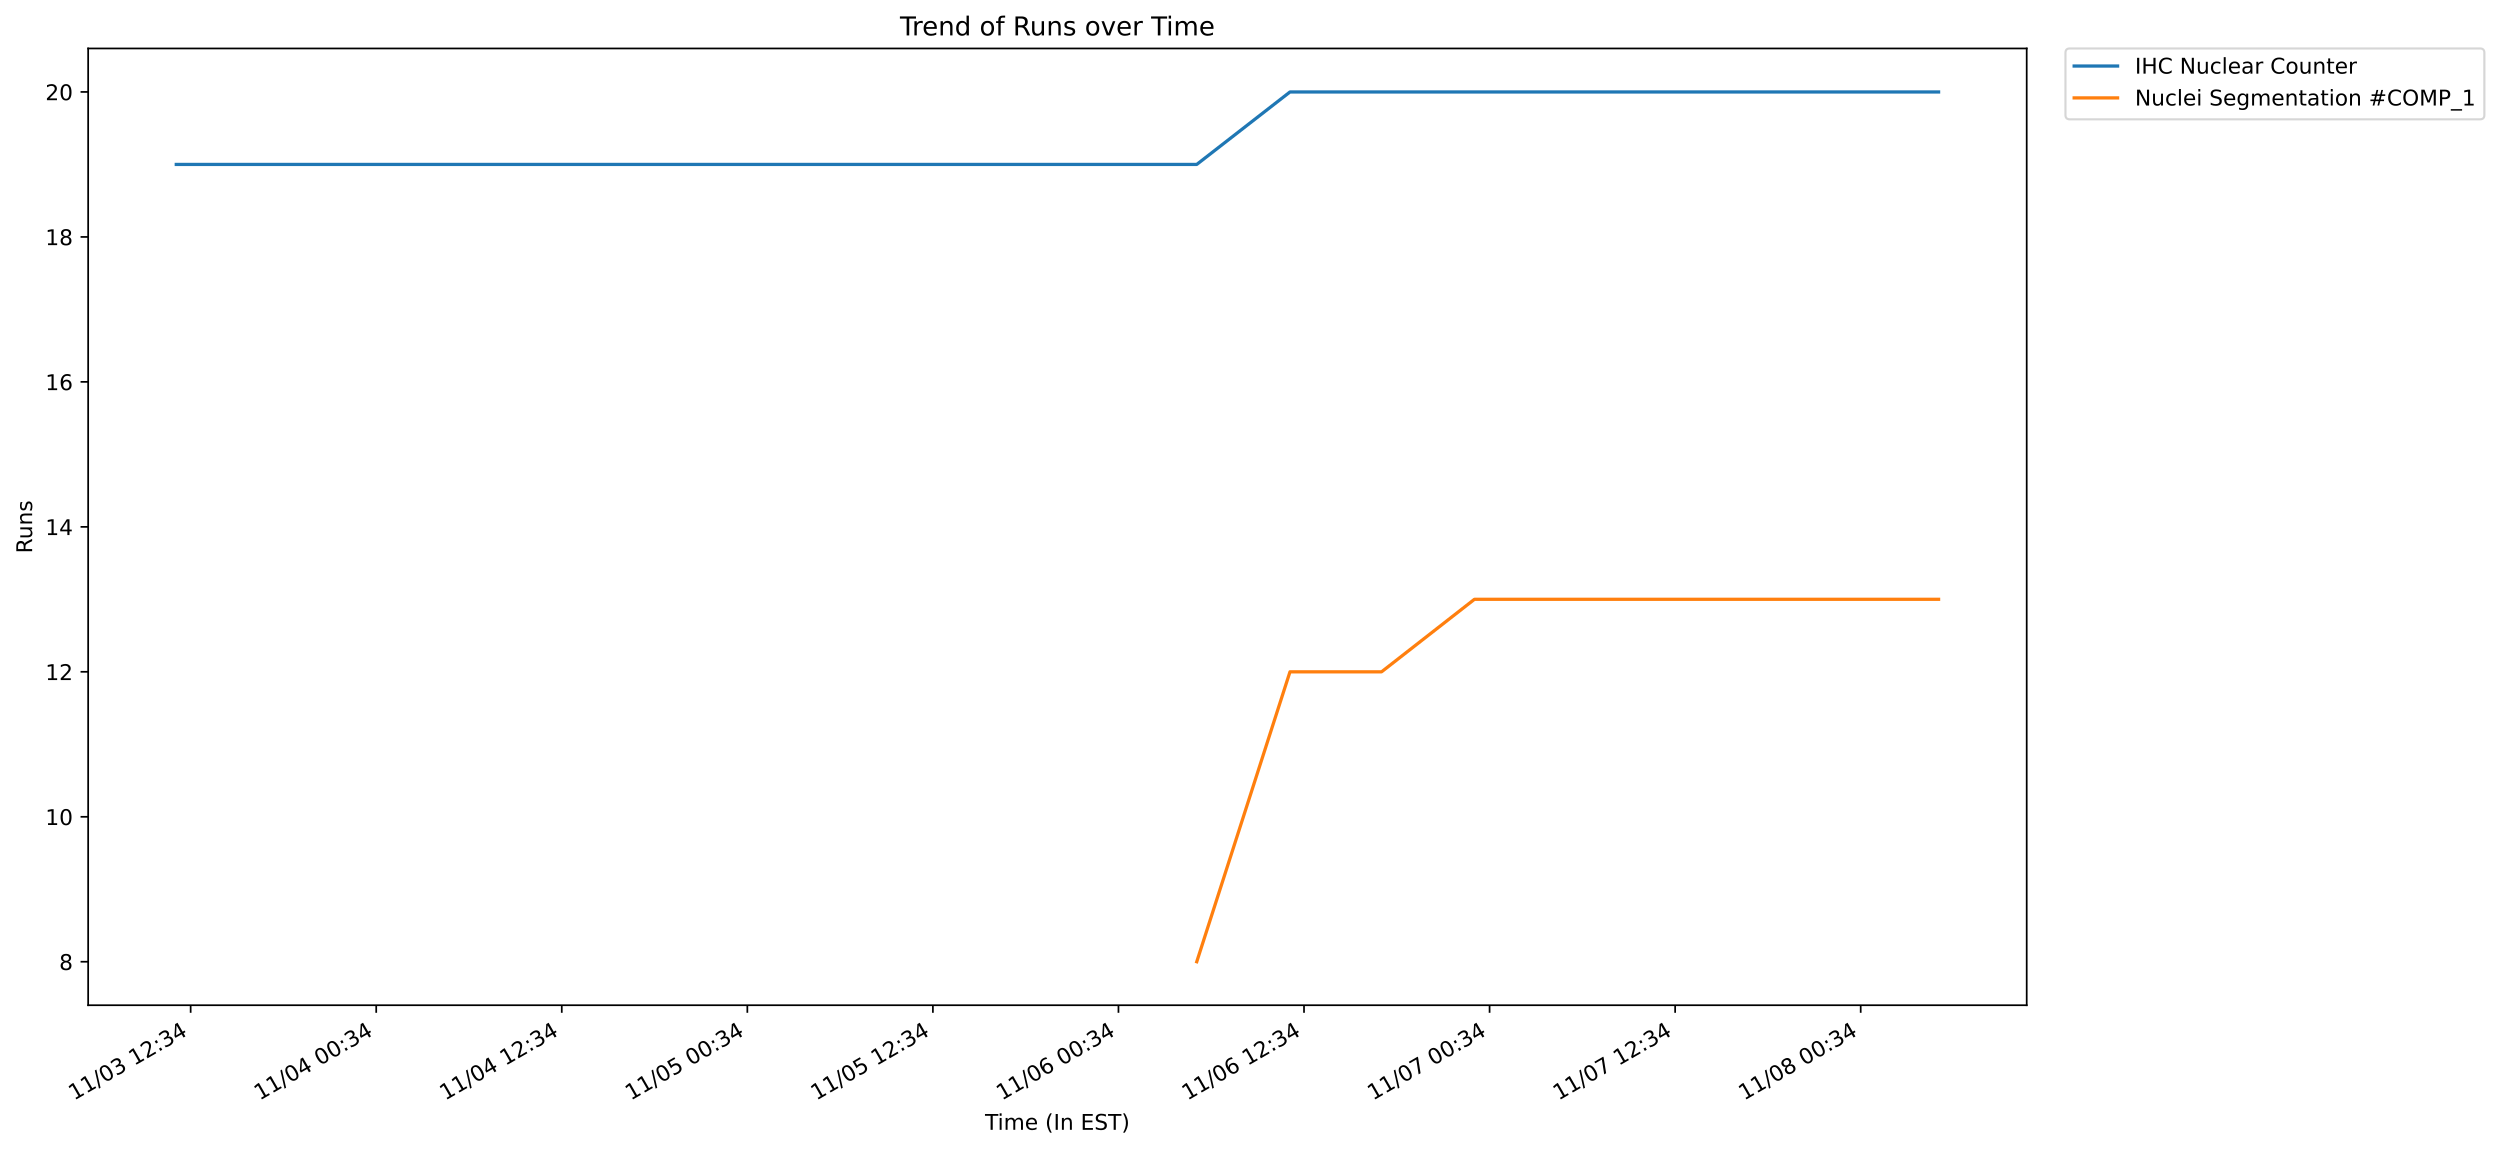
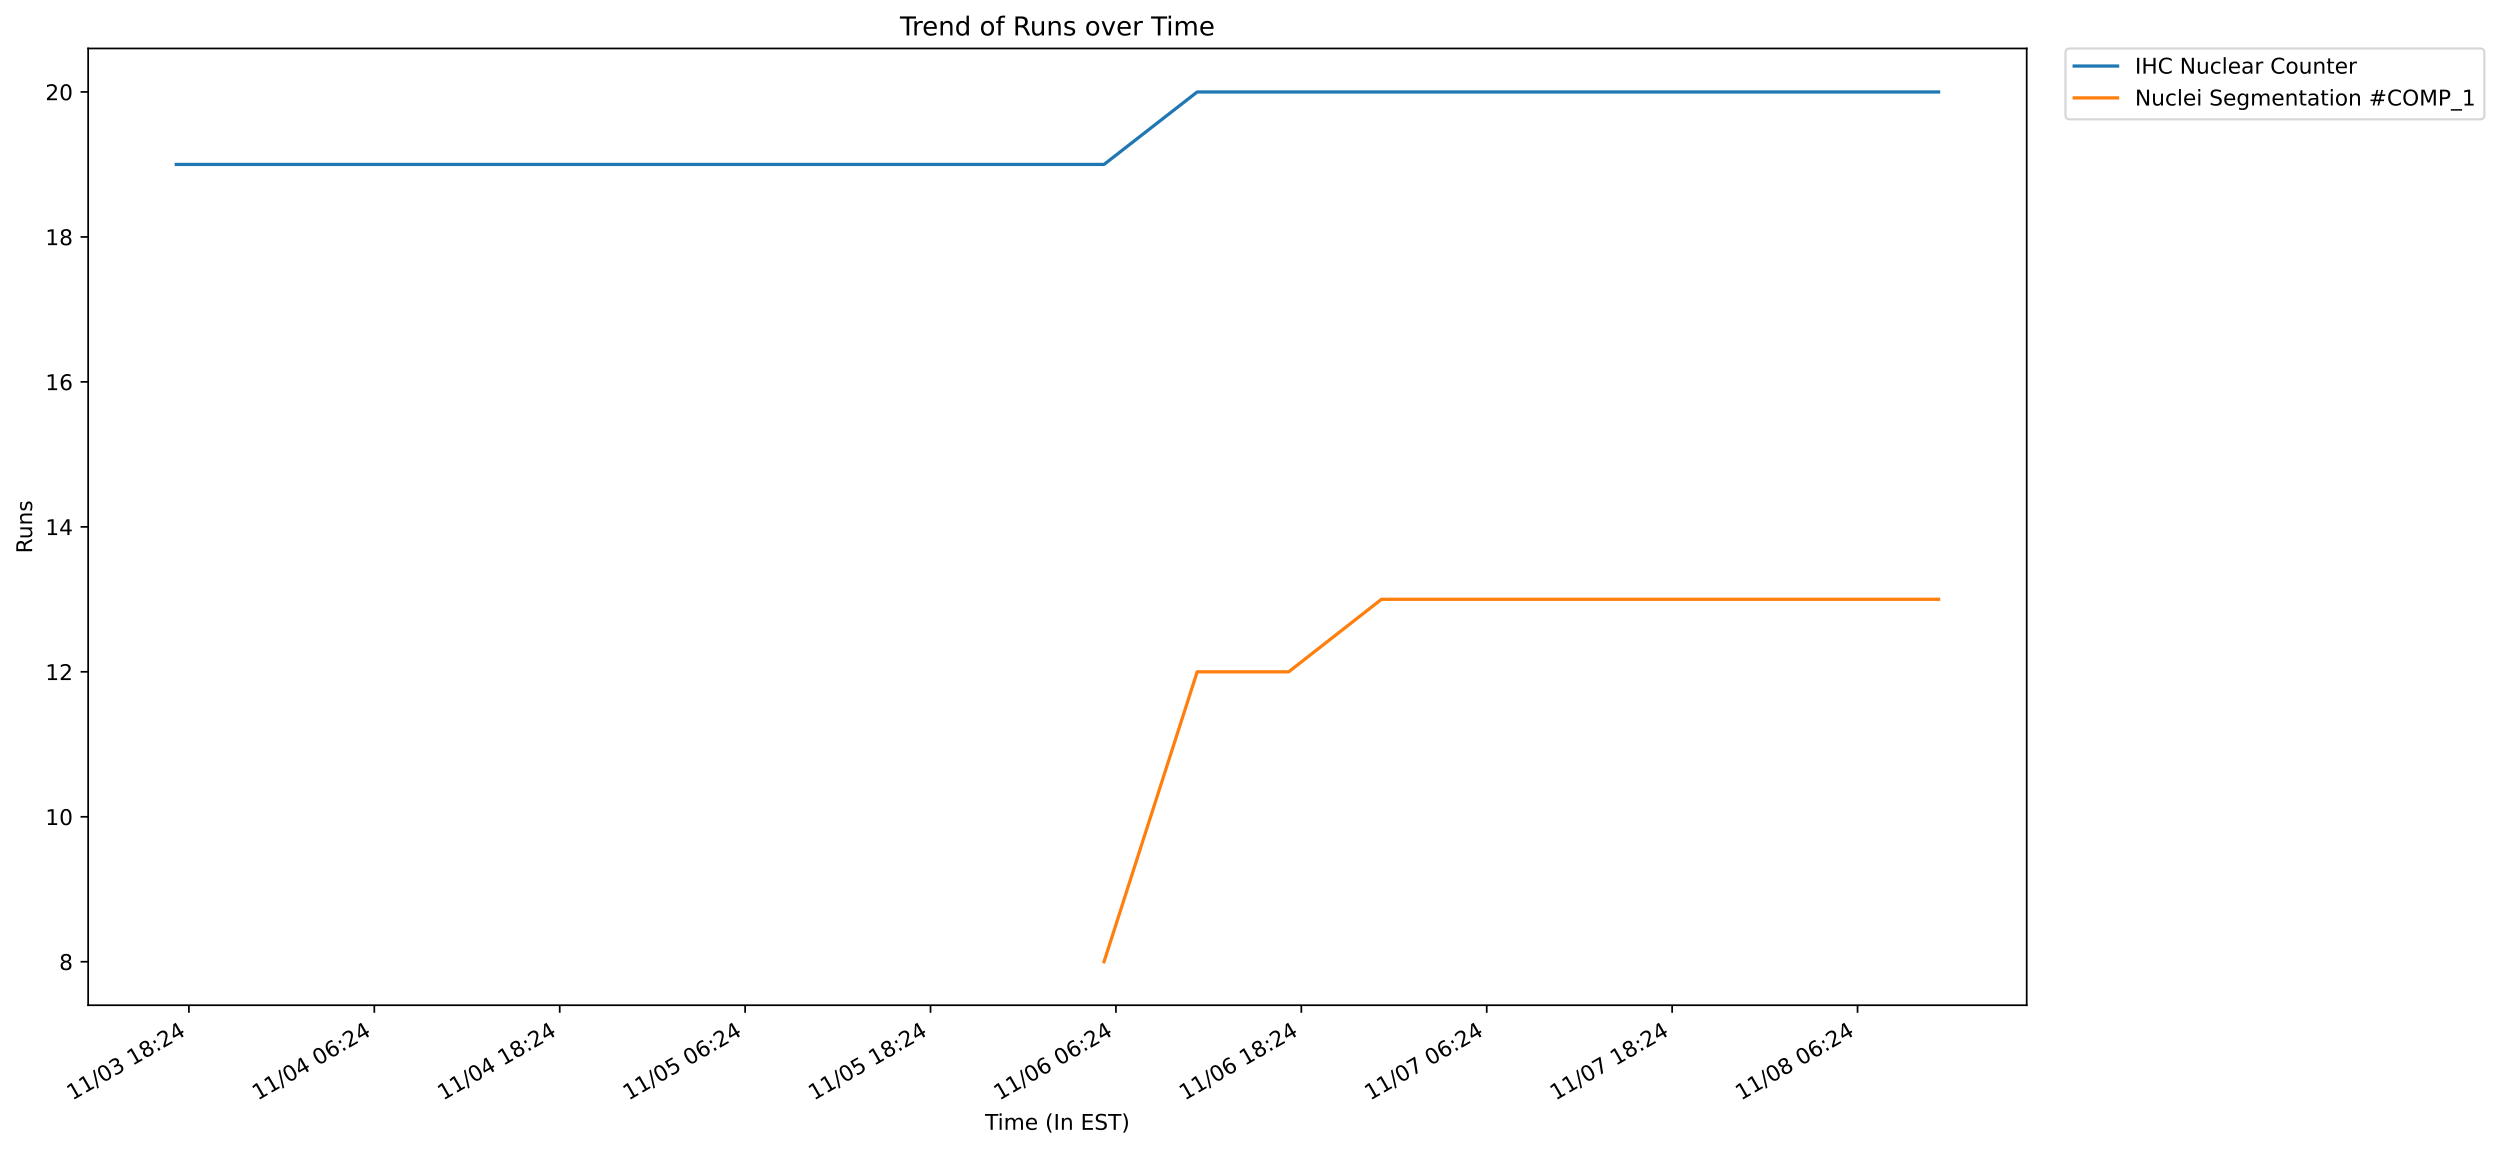
<svg xmlns="http://www.w3.org/2000/svg" xmlns:xlink="http://www.w3.org/1999/xlink" width="1151.381pt" height="529.626pt" viewBox="0 0 1151.381 529.626" version="1.1">
  <defs>
    <style type="text/css">*{stroke-linejoin: round; stroke-linecap: butt}</style>
  </defs>
  <g id="figure_1">
    <g id="patch_1">
      <path d="M 0 529.626  L 1151.381 529.626  L 1151.381 0  L 0 0  z " style="fill: #ffffff" />
    </g>
    <g id="axes_1">
      <g id="patch_2">
        <path d="M 40.603 462.958  L 933.403 462.958  L 933.403 22.318  L 40.603 22.318  z " style="fill: #ffffff" />
      </g>
      <g id="matplotlib.axis_1">
        <g id="xtick_1">
          <g id="line2d_1">
            <defs>
-               <path id="m50e3a45695" d="M 0 0  L 0 3.5  " style="stroke: #000000; stroke-width: 0.8" />
+               <path id="mf3ed709f9d" d="M 0 0  L 0 3.5  " style="stroke: #000000; stroke-width: 0.8" />
            </defs>
            <g>
-               <use xlink:href="#m50e3a45695" x="87.805" y="462.958" style="stroke: #000000; stroke-width: 0.8" />
+               <use xlink:href="#mf3ed709f9d" x="87.002" y="462.958" style="stroke: #000000; stroke-width: 0.8" />
            </g>
          </g>
          <g id="text_1">
-             <g transform="translate(34.09764 506.9464) rotate(-30) scale(0.1 -0.1)">
+             <g transform="translate(33.29448 506.9464) rotate(-30) scale(0.1 -0.1)">
              <defs>
                <path id="DejaVuSans-31" d="M 794 531  L 1825 531  L 1825 4091  L 703 3866  L 703 4441  L 1819 4666  L 2450 4666  L 2450 531  L 3481 531  L 3481 0  L 794 0  L 794 531  z " transform="scale(0.015625)" />
                <path id="DejaVuSans-2f" d="M 1625 4666  L 2156 4666  L 531 -594  L 0 -594  L 1625 4666  z " transform="scale(0.015625)" />
                <path id="DejaVuSans-30" d="M 2034 4250  Q 1547 4250 1301 3770  Q 1056 3291 1056 2328  Q 1056 1369 1301 889  Q 1547 409 2034 409  Q 2525 409 2770 889  Q 3016 1369 3016 2328  Q 3016 3291 2770 3770  Q 2525 4250 2034 4250  z M 2034 4750  Q 2819 4750 3233 4129  Q 3647 3509 3647 2328  Q 3647 1150 3233 529  Q 2819 -91 2034 -91  Q 1250 -91 836 529  Q 422 1150 422 2328  Q 422 3509 836 4129  Q 1250 4750 2034 4750  z " transform="scale(0.015625)" />
                <path id="DejaVuSans-33" d="M 2597 2516  Q 3050 2419 3304 2112  Q 3559 1806 3559 1356  Q 3559 666 3084 287  Q 2609 -91 1734 -91  Q 1441 -91 1130 -33  Q 819 25 488 141  L 488 750  Q 750 597 1062 519  Q 1375 441 1716 441  Q 2309 441 2620 675  Q 2931 909 2931 1356  Q 2931 1769 2642 2001  Q 2353 2234 1838 2234  L 1294 2234  L 1294 2753  L 1863 2753  Q 2328 2753 2575 2939  Q 2822 3125 2822 3475  Q 2822 3834 2567 4026  Q 2313 4219 1838 4219  Q 1578 4219 1281 4162  Q 984 4106 628 3988  L 628 4550  Q 988 4650 1302 4700  Q 1616 4750 1894 4750  Q 2613 4750 3031 4423  Q 3450 4097 3450 3541  Q 3450 3153 3228 2886  Q 3006 2619 2597 2516  z " transform="scale(0.015625)" />
                <path id="DejaVuSans-20" transform="scale(0.015625)" />
+                 <path id="DejaVuSans-38" d="M 2034 2216  Q 1584 2216 1326 1975  Q 1069 1734 1069 1313  Q 1069 891 1326 650  Q 1584 409 2034 409  Q 2484 409 2743 651  Q 3003 894 3003 1313  Q 3003 1734 2745 1975  Q 2488 2216 2034 2216  z M 1403 2484  Q 997 2584 770 2862  Q 544 3141 544 3541  Q 544 4100 942 4425  Q 1341 4750 2034 4750  Q 2731 4750 3128 4425  Q 3525 4100 3525 3541  Q 3525 3141 3298 2862  Q 3072 2584 2669 2484  Q 3125 2378 3379 2068  Q 3634 1759 3634 1313  Q 3634 634 3220 271  Q 2806 -91 2034 -91  Q 1263 -91 848 271  Q 434 634 434 1313  Q 434 1759 690 2068  Q 947 2378 1403 2484  z M 1172 3481  Q 1172 3119 1398 2916  Q 1625 2713 2034 2713  Q 2441 2713 2670 2916  Q 2900 3119 2900 3481  Q 2900 3844 2670 4047  Q 2441 4250 2034 4250  Q 1625 4250 1398 4047  Q 1172 3844 1172 3481  z " transform="scale(0.015625)" />
+                 <path id="DejaVuSans-3a" d="M 750 794  L 1409 794  L 1409 0  L 750 0  L 750 794  z M 750 3309  L 1409 3309  L 1409 2516  L 750 2516  L 750 3309  z " transform="scale(0.015625)" />
                <path id="DejaVuSans-32" d="M 1228 531  L 3431 531  L 3431 0  L 469 0  L 469 531  Q 828 903 1448 1529  Q 2069 2156 2228 2338  Q 2531 2678 2651 2914  Q 2772 3150 2772 3378  Q 2772 3750 2511 3984  Q 2250 4219 1831 4219  Q 1534 4219 1204 4116  Q 875 4013 500 3803  L 500 4441  Q 881 4594 1212 4672  Q 1544 4750 1819 4750  Q 2544 4750 2975 4387  Q 3406 4025 3406 3419  Q 3406 3131 3298 2873  Q 3191 2616 2906 2266  Q 2828 2175 2409 1742  Q 1991 1309 1228 531  z " transform="scale(0.015625)" />
-                 <path id="DejaVuSans-3a" d="M 750 794  L 1409 794  L 1409 0  L 750 0  L 750 794  z M 750 3309  L 1409 3309  L 1409 2516  L 750 2516  L 750 3309  z " transform="scale(0.015625)" />
                <path id="DejaVuSans-34" d="M 2419 4116  L 825 1625  L 2419 1625  L 2419 4116  z M 2253 4666  L 3047 4666  L 3047 1625  L 3713 1625  L 3713 1100  L 3047 1100  L 3047 0  L 2419 0  L 2419 1100  L 313 1100  L 313 1709  L 2253 4666  z " transform="scale(0.015625)" />
              </defs>
              <use xlink:href="#DejaVuSans-31" />
              <use xlink:href="#DejaVuSans-31" x="63.623" />
              <use xlink:href="#DejaVuSans-2f" x="127.246" />
              <use xlink:href="#DejaVuSans-30" x="160.938" />
              <use xlink:href="#DejaVuSans-33" x="224.561" />
              <use xlink:href="#DejaVuSans-20" x="288.184" />
              <use xlink:href="#DejaVuSans-31" x="319.971" />
-               <use xlink:href="#DejaVuSans-32" x="383.594" />
-               <use xlink:href="#DejaVuSans-3a" x="447.217" />
-               <use xlink:href="#DejaVuSans-33" x="480.908" />
+               <use xlink:href="#DejaVuSans-38" x="383.594" />
+               <use xlink:href="#DejaVuSans-3a" x="447.217" />
+               <use xlink:href="#DejaVuSans-32" x="480.908" />
              <use xlink:href="#DejaVuSans-34" x="544.531" />
            </g>
          </g>
        </g>
        <g id="xtick_2">
          <g id="line2d_2">
            <g>
-               <use xlink:href="#m50e3a45695" x="173.266" y="462.958" style="stroke: #000000; stroke-width: 0.8" />
+               <use xlink:href="#mf3ed709f9d" x="172.39" y="462.958" style="stroke: #000000; stroke-width: 0.8" />
            </g>
          </g>
          <g id="text_2">
-             <g transform="translate(119.5581 506.9464) rotate(-30) scale(0.1 -0.1)">
+             <g transform="translate(118.6826 506.9464) rotate(-30) scale(0.1 -0.1)">
+               <defs>
+                 <path id="DejaVuSans-36" d="M 2113 2584  Q 1688 2584 1439 2293  Q 1191 2003 1191 1497  Q 1191 994 1439 701  Q 1688 409 2113 409  Q 2538 409 2786 701  Q 3034 994 3034 1497  Q 3034 2003 2786 2293  Q 2538 2584 2113 2584  z M 3366 4563  L 3366 3988  Q 3128 4100 2886 4159  Q 2644 4219 2406 4219  Q 1781 4219 1451 3797  Q 1122 3375 1075 2522  Q 1259 2794 1537 2939  Q 1816 3084 2150 3084  Q 2853 3084 3261 2657  Q 3669 2231 3669 1497  Q 3669 778 3244 343  Q 2819 -91 2113 -91  Q 1303 -91 875 529  Q 447 1150 447 2328  Q 447 3434 972 4092  Q 1497 4750 2381 4750  Q 2619 4750 2861 4703  Q 3103 4656 3366 4563  z " transform="scale(0.015625)" />
+               </defs>
              <use xlink:href="#DejaVuSans-31" />
              <use xlink:href="#DejaVuSans-31" x="63.623" />
              <use xlink:href="#DejaVuSans-2f" x="127.246" />
              <use xlink:href="#DejaVuSans-30" x="160.938" />
              <use xlink:href="#DejaVuSans-34" x="224.561" />
              <use xlink:href="#DejaVuSans-20" x="288.184" />
              <use xlink:href="#DejaVuSans-30" x="319.971" />
-               <use xlink:href="#DejaVuSans-30" x="383.594" />
-               <use xlink:href="#DejaVuSans-3a" x="447.217" />
-               <use xlink:href="#DejaVuSans-33" x="480.908" />
+               <use xlink:href="#DejaVuSans-36" x="383.594" />
+               <use xlink:href="#DejaVuSans-3a" x="447.217" />
+               <use xlink:href="#DejaVuSans-32" x="480.908" />
              <use xlink:href="#DejaVuSans-34" x="544.531" />
            </g>
          </g>
        </g>
        <g id="xtick_3">
          <g id="line2d_3">
            <g>
-               <use xlink:href="#m50e3a45695" x="258.726" y="462.958" style="stroke: #000000; stroke-width: 0.8" />
+               <use xlink:href="#mf3ed709f9d" x="257.778" y="462.958" style="stroke: #000000; stroke-width: 0.8" />
            </g>
          </g>
          <g id="text_3">
-             <g transform="translate(205.0186 506.9464) rotate(-30) scale(0.1 -0.1)">
+             <g transform="translate(204.0707 506.9464) rotate(-30) scale(0.1 -0.1)">
              <use xlink:href="#DejaVuSans-31" />
              <use xlink:href="#DejaVuSans-31" x="63.623" />
              <use xlink:href="#DejaVuSans-2f" x="127.246" />
              <use xlink:href="#DejaVuSans-30" x="160.938" />
              <use xlink:href="#DejaVuSans-34" x="224.561" />
              <use xlink:href="#DejaVuSans-20" x="288.184" />
              <use xlink:href="#DejaVuSans-31" x="319.971" />
-               <use xlink:href="#DejaVuSans-32" x="383.594" />
-               <use xlink:href="#DejaVuSans-3a" x="447.217" />
-               <use xlink:href="#DejaVuSans-33" x="480.908" />
+               <use xlink:href="#DejaVuSans-38" x="383.594" />
+               <use xlink:href="#DejaVuSans-3a" x="447.217" />
+               <use xlink:href="#DejaVuSans-32" x="480.908" />
              <use xlink:href="#DejaVuSans-34" x="544.531" />
            </g>
          </g>
        </g>
        <g id="xtick_4">
          <g id="line2d_4">
            <g>
-               <use xlink:href="#m50e3a45695" x="344.187" y="462.958" style="stroke: #000000; stroke-width: 0.8" />
+               <use xlink:href="#mf3ed709f9d" x="343.167" y="462.958" style="stroke: #000000; stroke-width: 0.8" />
            </g>
          </g>
          <g id="text_4">
-             <g transform="translate(290.4791 506.9464) rotate(-30) scale(0.1 -0.1)">
+             <g transform="translate(289.4589 506.9464) rotate(-30) scale(0.1 -0.1)">
              <defs>
                <path id="DejaVuSans-35" d="M 691 4666  L 3169 4666  L 3169 4134  L 1269 4134  L 1269 2991  Q 1406 3038 1543 3061  Q 1681 3084 1819 3084  Q 2600 3084 3056 2656  Q 3513 2228 3513 1497  Q 3513 744 3044 326  Q 2575 -91 1722 -91  Q 1428 -91 1123 -41  Q 819 9 494 109  L 494 744  Q 775 591 1075 516  Q 1375 441 1709 441  Q 2250 441 2565 725  Q 2881 1009 2881 1497  Q 2881 1984 2565 2268  Q 2250 2553 1709 2553  Q 1456 2553 1204 2497  Q 953 2441 691 2322  L 691 4666  z " transform="scale(0.015625)" />
              </defs>
              <use xlink:href="#DejaVuSans-31" />
              <use xlink:href="#DejaVuSans-31" x="63.623" />
              <use xlink:href="#DejaVuSans-2f" x="127.246" />
              <use xlink:href="#DejaVuSans-30" x="160.938" />
              <use xlink:href="#DejaVuSans-35" x="224.561" />
              <use xlink:href="#DejaVuSans-20" x="288.184" />
              <use xlink:href="#DejaVuSans-30" x="319.971" />
-               <use xlink:href="#DejaVuSans-30" x="383.594" />
-               <use xlink:href="#DejaVuSans-3a" x="447.217" />
-               <use xlink:href="#DejaVuSans-33" x="480.908" />
+               <use xlink:href="#DejaVuSans-36" x="383.594" />
+               <use xlink:href="#DejaVuSans-3a" x="447.217" />
+               <use xlink:href="#DejaVuSans-32" x="480.908" />
              <use xlink:href="#DejaVuSans-34" x="544.531" />
            </g>
          </g>
        </g>
        <g id="xtick_5">
          <g id="line2d_5">
            <g>
-               <use xlink:href="#m50e3a45695" x="429.647" y="462.958" style="stroke: #000000; stroke-width: 0.8" />
+               <use xlink:href="#mf3ed709f9d" x="428.555" y="462.958" style="stroke: #000000; stroke-width: 0.8" />
            </g>
          </g>
          <g id="text_5">
-             <g transform="translate(375.9396 506.9464) rotate(-30) scale(0.1 -0.1)">
+             <g transform="translate(374.847 506.9464) rotate(-30) scale(0.1 -0.1)">
              <use xlink:href="#DejaVuSans-31" />
              <use xlink:href="#DejaVuSans-31" x="63.623" />
              <use xlink:href="#DejaVuSans-2f" x="127.246" />
              <use xlink:href="#DejaVuSans-30" x="160.938" />
              <use xlink:href="#DejaVuSans-35" x="224.561" />
              <use xlink:href="#DejaVuSans-20" x="288.184" />
              <use xlink:href="#DejaVuSans-31" x="319.971" />
-               <use xlink:href="#DejaVuSans-32" x="383.594" />
-               <use xlink:href="#DejaVuSans-3a" x="447.217" />
-               <use xlink:href="#DejaVuSans-33" x="480.908" />
+               <use xlink:href="#DejaVuSans-38" x="383.594" />
+               <use xlink:href="#DejaVuSans-3a" x="447.217" />
+               <use xlink:href="#DejaVuSans-32" x="480.908" />
              <use xlink:href="#DejaVuSans-34" x="544.531" />
            </g>
          </g>
        </g>
        <g id="xtick_6">
          <g id="line2d_6">
            <g>
-               <use xlink:href="#m50e3a45695" x="515.108" y="462.958" style="stroke: #000000; stroke-width: 0.8" />
+               <use xlink:href="#mf3ed709f9d" x="513.943" y="462.958" style="stroke: #000000; stroke-width: 0.8" />
            </g>
          </g>
          <g id="text_6">
-             <g transform="translate(461.4001 506.9464) rotate(-30) scale(0.1 -0.1)">
-               <defs>
-                 <path id="DejaVuSans-36" d="M 2113 2584  Q 1688 2584 1439 2293  Q 1191 2003 1191 1497  Q 1191 994 1439 701  Q 1688 409 2113 409  Q 2538 409 2786 701  Q 3034 994 3034 1497  Q 3034 2003 2786 2293  Q 2538 2584 2113 2584  z M 3366 4563  L 3366 3988  Q 3128 4100 2886 4159  Q 2644 4219 2406 4219  Q 1781 4219 1451 3797  Q 1122 3375 1075 2522  Q 1259 2794 1537 2939  Q 1816 3084 2150 3084  Q 2853 3084 3261 2657  Q 3669 2231 3669 1497  Q 3669 778 3244 343  Q 2819 -91 2113 -91  Q 1303 -91 875 529  Q 447 1150 447 2328  Q 447 3434 972 4092  Q 1497 4750 2381 4750  Q 2619 4750 2861 4703  Q 3103 4656 3366 4563  z " transform="scale(0.015625)" />
-               </defs>
+             <g transform="translate(460.2351 506.9464) rotate(-30) scale(0.1 -0.1)">
              <use xlink:href="#DejaVuSans-31" />
              <use xlink:href="#DejaVuSans-31" x="63.623" />
              <use xlink:href="#DejaVuSans-2f" x="127.246" />
              <use xlink:href="#DejaVuSans-30" x="160.938" />
              <use xlink:href="#DejaVuSans-36" x="224.561" />
              <use xlink:href="#DejaVuSans-20" x="288.184" />
              <use xlink:href="#DejaVuSans-30" x="319.971" />
-               <use xlink:href="#DejaVuSans-30" x="383.594" />
-               <use xlink:href="#DejaVuSans-3a" x="447.217" />
-               <use xlink:href="#DejaVuSans-33" x="480.908" />
+               <use xlink:href="#DejaVuSans-36" x="383.594" />
+               <use xlink:href="#DejaVuSans-3a" x="447.217" />
+               <use xlink:href="#DejaVuSans-32" x="480.908" />
              <use xlink:href="#DejaVuSans-34" x="544.531" />
            </g>
          </g>
        </g>
        <g id="xtick_7">
          <g id="line2d_7">
            <g>
-               <use xlink:href="#m50e3a45695" x="600.568" y="462.958" style="stroke: #000000; stroke-width: 0.8" />
+               <use xlink:href="#mf3ed709f9d" x="599.331" y="462.958" style="stroke: #000000; stroke-width: 0.8" />
            </g>
          </g>
          <g id="text_7">
-             <g transform="translate(546.8605 506.9464) rotate(-30) scale(0.1 -0.1)">
+             <g transform="translate(545.6232 506.9464) rotate(-30) scale(0.1 -0.1)">
              <use xlink:href="#DejaVuSans-31" />
              <use xlink:href="#DejaVuSans-31" x="63.623" />
              <use xlink:href="#DejaVuSans-2f" x="127.246" />
              <use xlink:href="#DejaVuSans-30" x="160.938" />
              <use xlink:href="#DejaVuSans-36" x="224.561" />
              <use xlink:href="#DejaVuSans-20" x="288.184" />
              <use xlink:href="#DejaVuSans-31" x="319.971" />
-               <use xlink:href="#DejaVuSans-32" x="383.594" />
-               <use xlink:href="#DejaVuSans-3a" x="447.217" />
-               <use xlink:href="#DejaVuSans-33" x="480.908" />
+               <use xlink:href="#DejaVuSans-38" x="383.594" />
+               <use xlink:href="#DejaVuSans-3a" x="447.217" />
+               <use xlink:href="#DejaVuSans-32" x="480.908" />
              <use xlink:href="#DejaVuSans-34" x="544.531" />
            </g>
          </g>
        </g>
        <g id="xtick_8">
          <g id="line2d_8">
            <g>
-               <use xlink:href="#m50e3a45695" x="686.029" y="462.958" style="stroke: #000000; stroke-width: 0.8" />
+               <use xlink:href="#mf3ed709f9d" x="684.719" y="462.958" style="stroke: #000000; stroke-width: 0.8" />
            </g>
          </g>
          <g id="text_8">
-             <g transform="translate(632.321 506.9464) rotate(-30) scale(0.1 -0.1)">
+             <g transform="translate(631.0113 506.9464) rotate(-30) scale(0.1 -0.1)">
              <defs>
                <path id="DejaVuSans-37" d="M 525 4666  L 3525 4666  L 3525 4397  L 1831 0  L 1172 0  L 2766 4134  L 525 4134  L 525 4666  z " transform="scale(0.015625)" />
              </defs>
              <use xlink:href="#DejaVuSans-31" />
              <use xlink:href="#DejaVuSans-31" x="63.623" />
              <use xlink:href="#DejaVuSans-2f" x="127.246" />
              <use xlink:href="#DejaVuSans-30" x="160.938" />
              <use xlink:href="#DejaVuSans-37" x="224.561" />
              <use xlink:href="#DejaVuSans-20" x="288.184" />
              <use xlink:href="#DejaVuSans-30" x="319.971" />
-               <use xlink:href="#DejaVuSans-30" x="383.594" />
-               <use xlink:href="#DejaVuSans-3a" x="447.217" />
-               <use xlink:href="#DejaVuSans-33" x="480.908" />
+               <use xlink:href="#DejaVuSans-36" x="383.594" />
+               <use xlink:href="#DejaVuSans-3a" x="447.217" />
+               <use xlink:href="#DejaVuSans-32" x="480.908" />
              <use xlink:href="#DejaVuSans-34" x="544.531" />
            </g>
          </g>
        </g>
        <g id="xtick_9">
          <g id="line2d_9">
            <g>
-               <use xlink:href="#m50e3a45695" x="771.489" y="462.958" style="stroke: #000000; stroke-width: 0.8" />
+               <use xlink:href="#mf3ed709f9d" x="770.107" y="462.958" style="stroke: #000000; stroke-width: 0.8" />
            </g>
          </g>
          <g id="text_9">
-             <g transform="translate(717.7815 506.9464) rotate(-30) scale(0.1 -0.1)">
+             <g transform="translate(716.3995 506.9464) rotate(-30) scale(0.1 -0.1)">
              <use xlink:href="#DejaVuSans-31" />
              <use xlink:href="#DejaVuSans-31" x="63.623" />
              <use xlink:href="#DejaVuSans-2f" x="127.246" />
              <use xlink:href="#DejaVuSans-30" x="160.938" />
              <use xlink:href="#DejaVuSans-37" x="224.561" />
              <use xlink:href="#DejaVuSans-20" x="288.184" />
              <use xlink:href="#DejaVuSans-31" x="319.971" />
-               <use xlink:href="#DejaVuSans-32" x="383.594" />
-               <use xlink:href="#DejaVuSans-3a" x="447.217" />
-               <use xlink:href="#DejaVuSans-33" x="480.908" />
+               <use xlink:href="#DejaVuSans-38" x="383.594" />
+               <use xlink:href="#DejaVuSans-3a" x="447.217" />
+               <use xlink:href="#DejaVuSans-32" x="480.908" />
              <use xlink:href="#DejaVuSans-34" x="544.531" />
            </g>
          </g>
        </g>
        <g id="xtick_10">
          <g id="line2d_10">
            <g>
-               <use xlink:href="#m50e3a45695" x="856.95" y="462.958" style="stroke: #000000; stroke-width: 0.8" />
+               <use xlink:href="#mf3ed709f9d" x="855.495" y="462.958" style="stroke: #000000; stroke-width: 0.8" />
            </g>
          </g>
          <g id="text_10">
-             <g transform="translate(803.242 506.9464) rotate(-30) scale(0.1 -0.1)">
-               <defs>
-                 <path id="DejaVuSans-38" d="M 2034 2216  Q 1584 2216 1326 1975  Q 1069 1734 1069 1313  Q 1069 891 1326 650  Q 1584 409 2034 409  Q 2484 409 2743 651  Q 3003 894 3003 1313  Q 3003 1734 2745 1975  Q 2488 2216 2034 2216  z M 1403 2484  Q 997 2584 770 2862  Q 544 3141 544 3541  Q 544 4100 942 4425  Q 1341 4750 2034 4750  Q 2731 4750 3128 4425  Q 3525 4100 3525 3541  Q 3525 3141 3298 2862  Q 3072 2584 2669 2484  Q 3125 2378 3379 2068  Q 3634 1759 3634 1313  Q 3634 634 3220 271  Q 2806 -91 2034 -91  Q 1263 -91 848 271  Q 434 634 434 1313  Q 434 1759 690 2068  Q 947 2378 1403 2484  z M 1172 3481  Q 1172 3119 1398 2916  Q 1625 2713 2034 2713  Q 2441 2713 2670 2916  Q 2900 3119 2900 3481  Q 2900 3844 2670 4047  Q 2441 4250 2034 4250  Q 1625 4250 1398 4047  Q 1172 3844 1172 3481  z " transform="scale(0.015625)" />
-               </defs>
+             <g transform="translate(801.7876 506.9464) rotate(-30) scale(0.1 -0.1)">
              <use xlink:href="#DejaVuSans-31" />
              <use xlink:href="#DejaVuSans-31" x="63.623" />
              <use xlink:href="#DejaVuSans-2f" x="127.246" />
              <use xlink:href="#DejaVuSans-30" x="160.938" />
              <use xlink:href="#DejaVuSans-38" x="224.561" />
              <use xlink:href="#DejaVuSans-20" x="288.184" />
              <use xlink:href="#DejaVuSans-30" x="319.971" />
-               <use xlink:href="#DejaVuSans-30" x="383.594" />
-               <use xlink:href="#DejaVuSans-3a" x="447.217" />
-               <use xlink:href="#DejaVuSans-33" x="480.908" />
+               <use xlink:href="#DejaVuSans-36" x="383.594" />
+               <use xlink:href="#DejaVuSans-3a" x="447.217" />
+               <use xlink:href="#DejaVuSans-32" x="480.908" />
              <use xlink:href="#DejaVuSans-34" x="544.531" />
            </g>
          </g>
        </g>
        <g id="text_11">
          <g transform="translate(453.6586 520.3459) scale(0.1 -0.1)">
            <defs>
              <path id="DejaVuSans-54" d="M -19 4666  L 3928 4666  L 3928 4134  L 2272 4134  L 2272 0  L 1638 0  L 1638 4134  L -19 4134  L -19 4666  z " transform="scale(0.015625)" />
              <path id="DejaVuSans-69" d="M 603 3500  L 1178 3500  L 1178 0  L 603 0  L 603 3500  z M 603 4863  L 1178 4863  L 1178 4134  L 603 4134  L 603 4863  z " transform="scale(0.015625)" />
              <path id="DejaVuSans-6d" d="M 3328 2828  Q 3544 3216 3844 3400  Q 4144 3584 4550 3584  Q 5097 3584 5394 3201  Q 5691 2819 5691 2113  L 5691 0  L 5113 0  L 5113 2094  Q 5113 2597 4934 2840  Q 4756 3084 4391 3084  Q 3944 3084 3684 2787  Q 3425 2491 3425 1978  L 3425 0  L 2847 0  L 2847 2094  Q 2847 2600 2669 2842  Q 2491 3084 2119 3084  Q 1678 3084 1418 2786  Q 1159 2488 1159 1978  L 1159 0  L 581 0  L 581 3500  L 1159 3500  L 1159 2956  Q 1356 3278 1631 3431  Q 1906 3584 2284 3584  Q 2666 3584 2933 3390  Q 3200 3197 3328 2828  z " transform="scale(0.015625)" />
              <path id="DejaVuSans-65" d="M 3597 1894  L 3597 1613  L 953 1613  Q 991 1019 1311 708  Q 1631 397 2203 397  Q 2534 397 2845 478  Q 3156 559 3463 722  L 3463 178  Q 3153 47 2828 -22  Q 2503 -91 2169 -91  Q 1331 -91 842 396  Q 353 884 353 1716  Q 353 2575 817 3079  Q 1281 3584 2069 3584  Q 2775 3584 3186 3129  Q 3597 2675 3597 1894  z M 3022 2063  Q 3016 2534 2758 2815  Q 2500 3097 2075 3097  Q 1594 3097 1305 2825  Q 1016 2553 972 2059  L 3022 2063  z " transform="scale(0.015625)" />
              <path id="DejaVuSans-28" d="M 1984 4856  Q 1566 4138 1362 3434  Q 1159 2731 1159 2009  Q 1159 1288 1364 580  Q 1569 -128 1984 -844  L 1484 -844  Q 1016 -109 783 600  Q 550 1309 550 2009  Q 550 2706 781 3412  Q 1013 4119 1484 4856  L 1984 4856  z " transform="scale(0.015625)" />
              <path id="DejaVuSans-49" d="M 628 4666  L 1259 4666  L 1259 0  L 628 0  L 628 4666  z " transform="scale(0.015625)" />
              <path id="DejaVuSans-6e" d="M 3513 2113  L 3513 0  L 2938 0  L 2938 2094  Q 2938 2591 2744 2837  Q 2550 3084 2163 3084  Q 1697 3084 1428 2787  Q 1159 2491 1159 1978  L 1159 0  L 581 0  L 581 3500  L 1159 3500  L 1159 2956  Q 1366 3272 1645 3428  Q 1925 3584 2291 3584  Q 2894 3584 3203 3211  Q 3513 2838 3513 2113  z " transform="scale(0.015625)" />
              <path id="DejaVuSans-45" d="M 628 4666  L 3578 4666  L 3578 4134  L 1259 4134  L 1259 2753  L 3481 2753  L 3481 2222  L 1259 2222  L 1259 531  L 3634 531  L 3634 0  L 628 0  L 628 4666  z " transform="scale(0.015625)" />
              <path id="DejaVuSans-53" d="M 3425 4513  L 3425 3897  Q 3066 4069 2747 4153  Q 2428 4238 2131 4238  Q 1616 4238 1336 4038  Q 1056 3838 1056 3469  Q 1056 3159 1242 3001  Q 1428 2844 1947 2747  L 2328 2669  Q 3034 2534 3370 2195  Q 3706 1856 3706 1288  Q 3706 609 3251 259  Q 2797 -91 1919 -91  Q 1588 -91 1214 -16  Q 841 59 441 206  L 441 856  Q 825 641 1194 531  Q 1563 422 1919 422  Q 2459 422 2753 634  Q 3047 847 3047 1241  Q 3047 1584 2836 1778  Q 2625 1972 2144 2069  L 1759 2144  Q 1053 2284 737 2584  Q 422 2884 422 3419  Q 422 4038 858 4394  Q 1294 4750 2059 4750  Q 2388 4750 2728 4690  Q 3069 4631 3425 4513  z " transform="scale(0.015625)" />
              <path id="DejaVuSans-29" d="M 513 4856  L 1013 4856  Q 1481 4119 1714 3412  Q 1947 2706 1947 2009  Q 1947 1309 1714 600  Q 1481 -109 1013 -844  L 513 -844  Q 928 -128 1133 580  Q 1338 1288 1338 2009  Q 1338 2731 1133 3434  Q 928 4138 513 4856  z " transform="scale(0.015625)" />
            </defs>
            <use xlink:href="#DejaVuSans-54" />
            <use xlink:href="#DejaVuSans-69" x="57.959" />
            <use xlink:href="#DejaVuSans-6d" x="85.742" />
            <use xlink:href="#DejaVuSans-65" x="183.154" />
            <use xlink:href="#DejaVuSans-20" x="244.678" />
            <use xlink:href="#DejaVuSans-28" x="276.465" />
            <use xlink:href="#DejaVuSans-49" x="315.479" />
            <use xlink:href="#DejaVuSans-6e" x="344.971" />
            <use xlink:href="#DejaVuSans-20" x="408.35" />
            <use xlink:href="#DejaVuSans-45" x="440.137" />
            <use xlink:href="#DejaVuSans-53" x="503.32" />
            <use xlink:href="#DejaVuSans-54" x="566.797" />
            <use xlink:href="#DejaVuSans-29" x="627.881" />
          </g>
        </g>
      </g>
      <g id="matplotlib.axis_2">
        <g id="ytick_1">
          <g id="line2d_11">
            <defs>
-               <path id="me6c2395bf1" d="M 0 0  L -3.5 0  " style="stroke: #000000; stroke-width: 0.8" />
+               <path id="m3d7d0614c8" d="M 0 0  L -3.5 0  " style="stroke: #000000; stroke-width: 0.8" />
            </defs>
            <g>
-               <use xlink:href="#me6c2395bf1" x="40.603" y="442.929" style="stroke: #000000; stroke-width: 0.8" />
+               <use xlink:href="#m3d7d0614c8" x="40.603" y="442.929" style="stroke: #000000; stroke-width: 0.8" />
            </g>
          </g>
          <g id="text_12">
            <g transform="translate(27.24063 446.7283) scale(0.1 -0.1)">
              <use xlink:href="#DejaVuSans-38" />
            </g>
          </g>
        </g>
        <g id="ytick_2">
          <g id="line2d_12">
            <g>
-               <use xlink:href="#me6c2395bf1" x="40.603" y="376.165" style="stroke: #000000; stroke-width: 0.8" />
+               <use xlink:href="#m3d7d0614c8" x="40.603" y="376.165" style="stroke: #000000; stroke-width: 0.8" />
            </g>
          </g>
          <g id="text_13">
            <g transform="translate(20.87813 379.9646) scale(0.1 -0.1)">
              <use xlink:href="#DejaVuSans-31" />
              <use xlink:href="#DejaVuSans-30" x="63.623" />
            </g>
          </g>
        </g>
        <g id="ytick_3">
          <g id="line2d_13">
            <g>
-               <use xlink:href="#me6c2395bf1" x="40.603" y="309.402" style="stroke: #000000; stroke-width: 0.8" />
+               <use xlink:href="#m3d7d0614c8" x="40.603" y="309.402" style="stroke: #000000; stroke-width: 0.8" />
            </g>
          </g>
          <g id="text_14">
            <g transform="translate(20.87813 313.201) scale(0.1 -0.1)">
              <use xlink:href="#DejaVuSans-31" />
              <use xlink:href="#DejaVuSans-32" x="63.623" />
            </g>
          </g>
        </g>
        <g id="ytick_4">
          <g id="line2d_14">
            <g>
-               <use xlink:href="#me6c2395bf1" x="40.603" y="242.638" style="stroke: #000000; stroke-width: 0.8" />
+               <use xlink:href="#m3d7d0614c8" x="40.603" y="242.638" style="stroke: #000000; stroke-width: 0.8" />
            </g>
          </g>
          <g id="text_15">
            <g transform="translate(20.87813 246.4373) scale(0.1 -0.1)">
              <use xlink:href="#DejaVuSans-31" />
              <use xlink:href="#DejaVuSans-34" x="63.623" />
            </g>
          </g>
        </g>
        <g id="ytick_5">
          <g id="line2d_15">
            <g>
-               <use xlink:href="#me6c2395bf1" x="40.603" y="175.874" style="stroke: #000000; stroke-width: 0.8" />
+               <use xlink:href="#m3d7d0614c8" x="40.603" y="175.874" style="stroke: #000000; stroke-width: 0.8" />
            </g>
          </g>
          <g id="text_16">
            <g transform="translate(20.87813 179.6737) scale(0.1 -0.1)">
              <use xlink:href="#DejaVuSans-31" />
              <use xlink:href="#DejaVuSans-36" x="63.623" />
            </g>
          </g>
        </g>
        <g id="ytick_6">
          <g id="line2d_16">
            <g>
-               <use xlink:href="#me6c2395bf1" x="40.603" y="109.111" style="stroke: #000000; stroke-width: 0.8" />
+               <use xlink:href="#m3d7d0614c8" x="40.603" y="109.111" style="stroke: #000000; stroke-width: 0.8" />
            </g>
          </g>
          <g id="text_17">
            <g transform="translate(20.87813 112.9101) scale(0.1 -0.1)">
              <use xlink:href="#DejaVuSans-31" />
              <use xlink:href="#DejaVuSans-38" x="63.623" />
            </g>
          </g>
        </g>
        <g id="ytick_7">
          <g id="line2d_17">
            <g>
-               <use xlink:href="#me6c2395bf1" x="40.603" y="42.347" style="stroke: #000000; stroke-width: 0.8" />
+               <use xlink:href="#m3d7d0614c8" x="40.603" y="42.347" style="stroke: #000000; stroke-width: 0.8" />
            </g>
          </g>
          <g id="text_18">
            <g transform="translate(20.87813 46.14643) scale(0.1 -0.1)">
              <use xlink:href="#DejaVuSans-32" />
              <use xlink:href="#DejaVuSans-30" x="63.623" />
            </g>
          </g>
        </g>
        <g id="text_19">
          <g transform="translate(14.79844 254.8295) rotate(-90) scale(0.1 -0.1)">
            <defs>
              <path id="DejaVuSans-52" d="M 2841 2188  Q 3044 2119 3236 1894  Q 3428 1669 3622 1275  L 4263 0  L 3584 0  L 2988 1197  Q 2756 1666 2539 1819  Q 2322 1972 1947 1972  L 1259 1972  L 1259 0  L 628 0  L 628 4666  L 2053 4666  Q 2853 4666 3247 4331  Q 3641 3997 3641 3322  Q 3641 2881 3436 2590  Q 3231 2300 2841 2188  z M 1259 4147  L 1259 2491  L 2053 2491  Q 2509 2491 2742 2702  Q 2975 2913 2975 3322  Q 2975 3731 2742 3939  Q 2509 4147 2053 4147  L 1259 4147  z " transform="scale(0.015625)" />
              <path id="DejaVuSans-75" d="M 544 1381  L 544 3500  L 1119 3500  L 1119 1403  Q 1119 906 1312 657  Q 1506 409 1894 409  Q 2359 409 2629 706  Q 2900 1003 2900 1516  L 2900 3500  L 3475 3500  L 3475 0  L 2900 0  L 2900 538  Q 2691 219 2414 64  Q 2138 -91 1772 -91  Q 1169 -91 856 284  Q 544 659 544 1381  z M 1991 3584  L 1991 3584  z " transform="scale(0.015625)" />
              <path id="DejaVuSans-73" d="M 2834 3397  L 2834 2853  Q 2591 2978 2328 3040  Q 2066 3103 1784 3103  Q 1356 3103 1142 2972  Q 928 2841 928 2578  Q 928 2378 1081 2264  Q 1234 2150 1697 2047  L 1894 2003  Q 2506 1872 2764 1633  Q 3022 1394 3022 966  Q 3022 478 2636 193  Q 2250 -91 1575 -91  Q 1294 -91 989 -36  Q 684 19 347 128  L 347 722  Q 666 556 975 473  Q 1284 391 1588 391  Q 1994 391 2212 530  Q 2431 669 2431 922  Q 2431 1156 2273 1281  Q 2116 1406 1581 1522  L 1381 1569  Q 847 1681 609 1914  Q 372 2147 372 2553  Q 372 3047 722 3315  Q 1072 3584 1716 3584  Q 2034 3584 2315 3537  Q 2597 3491 2834 3397  z " transform="scale(0.015625)" />
            </defs>
            <use xlink:href="#DejaVuSans-52" />
            <use xlink:href="#DejaVuSans-75" x="64.982" />
            <use xlink:href="#DejaVuSans-6e" x="128.361" />
            <use xlink:href="#DejaVuSans-73" x="191.74" />
          </g>
        </g>
      </g>
      <g id="line2d_18">
-         <path d="M 81.185 75.729  L 123.526 75.729  L 166.259 75.729  L 208.972 75.729  L 251.935 75.729  L 294.472 75.729  L 337.155 75.729  L 379.86 75.729  L 422.92 75.729  L 465.397 75.729  L 508.212 75.729  L 551.168 75.729  L 594.107 42.347  L 636.287 42.347  L 679.041 42.347  L 721.894 42.347  L 764.959 42.347  L 807.204 42.347  L 849.954 42.347  L 892.821 42.347  " clip-path="url(#p29213e6146)" style="fill: none; stroke: #1f77b4; stroke-width: 1.5; stroke-linecap: square" />
+         <path d="M 81.185 75.729  L 123.881 75.729  L 166.558 75.729  L 209.485 75.729  L 251.986 75.729  L 294.633 75.729  L 337.302 75.729  L 380.325 75.729  L 422.766 75.729  L 465.545 75.729  L 508.464 75.729  L 551.367 42.347  L 593.511 42.347  L 636.229 42.347  L 679.046 42.347  L 722.075 42.347  L 764.284 42.347  L 806.998 42.347  L 849.828 42.347  L 892.821 42.347  " clip-path="url(#pa93a679ba0)" style="fill: none; stroke: #1f77b4; stroke-width: 1.5; stroke-linecap: square" />
      </g>
      <g id="line2d_19">
-         <path d="M 551.168 442.929  L 594.107 309.402  L 636.287 309.402  L 679.041 276.02  L 721.894 276.02  L 764.959 276.02  L 807.204 276.02  L 849.954 276.02  L 892.821 276.02  " clip-path="url(#p29213e6146)" style="fill: none; stroke: #ff7f0e; stroke-width: 1.5; stroke-linecap: square" />
+         <path d="M 508.464 442.929  L 551.367 309.402  L 593.511 309.402  L 636.229 276.02  L 679.046 276.02  L 722.075 276.02  L 764.284 276.02  L 806.998 276.02  L 849.828 276.02  L 892.821 276.02  " clip-path="url(#pa93a679ba0)" style="fill: none; stroke: #ff7f0e; stroke-width: 1.5; stroke-linecap: square" />
      </g>
      <g id="patch_3">
        <path d="M 40.603 462.958  L 40.603 22.318  " style="fill: none; stroke: #000000; stroke-width: 0.8; stroke-linejoin: miter; stroke-linecap: square" />
      </g>
      <g id="patch_4">
        <path d="M 933.403 462.958  L 933.403 22.318  " style="fill: none; stroke: #000000; stroke-width: 0.8; stroke-linejoin: miter; stroke-linecap: square" />
      </g>
      <g id="patch_5">
        <path d="M 40.603 462.958  L 933.403 462.958  " style="fill: none; stroke: #000000; stroke-width: 0.8; stroke-linejoin: miter; stroke-linecap: square" />
      </g>
      <g id="patch_6">
        <path d="M 40.603 22.318  L 933.403 22.318  " style="fill: none; stroke: #000000; stroke-width: 0.8; stroke-linejoin: miter; stroke-linecap: square" />
      </g>
      <g id="text_20">
        <g transform="translate(414.4866 16.31812) scale(0.12 -0.12)">
          <defs>
            <path id="DejaVuSans-72" d="M 2631 2963  Q 2534 3019 2420 3045  Q 2306 3072 2169 3072  Q 1681 3072 1420 2755  Q 1159 2438 1159 1844  L 1159 0  L 581 0  L 581 3500  L 1159 3500  L 1159 2956  Q 1341 3275 1631 3429  Q 1922 3584 2338 3584  Q 2397 3584 2469 3576  Q 2541 3569 2628 3553  L 2631 2963  z " transform="scale(0.015625)" />
            <path id="DejaVuSans-64" d="M 2906 2969  L 2906 4863  L 3481 4863  L 3481 0  L 2906 0  L 2906 525  Q 2725 213 2448 61  Q 2172 -91 1784 -91  Q 1150 -91 751 415  Q 353 922 353 1747  Q 353 2572 751 3078  Q 1150 3584 1784 3584  Q 2172 3584 2448 3432  Q 2725 3281 2906 2969  z M 947 1747  Q 947 1113 1208 752  Q 1469 391 1925 391  Q 2381 391 2643 752  Q 2906 1113 2906 1747  Q 2906 2381 2643 2742  Q 2381 3103 1925 3103  Q 1469 3103 1208 2742  Q 947 2381 947 1747  z " transform="scale(0.015625)" />
            <path id="DejaVuSans-6f" d="M 1959 3097  Q 1497 3097 1228 2736  Q 959 2375 959 1747  Q 959 1119 1226 758  Q 1494 397 1959 397  Q 2419 397 2687 759  Q 2956 1122 2956 1747  Q 2956 2369 2687 2733  Q 2419 3097 1959 3097  z M 1959 3584  Q 2709 3584 3137 3096  Q 3566 2609 3566 1747  Q 3566 888 3137 398  Q 2709 -91 1959 -91  Q 1206 -91 779 398  Q 353 888 353 1747  Q 353 2609 779 3096  Q 1206 3584 1959 3584  z " transform="scale(0.015625)" />
            <path id="DejaVuSans-66" d="M 2375 4863  L 2375 4384  L 1825 4384  Q 1516 4384 1395 4259  Q 1275 4134 1275 3809  L 1275 3500  L 2222 3500  L 2222 3053  L 1275 3053  L 1275 0  L 697 0  L 697 3053  L 147 3053  L 147 3500  L 697 3500  L 697 3744  Q 697 4328 969 4595  Q 1241 4863 1831 4863  L 2375 4863  z " transform="scale(0.015625)" />
            <path id="DejaVuSans-76" d="M 191 3500  L 800 3500  L 1894 563  L 2988 3500  L 3597 3500  L 2284 0  L 1503 0  L 191 3500  z " transform="scale(0.015625)" />
          </defs>
          <use xlink:href="#DejaVuSans-54" />
          <use xlink:href="#DejaVuSans-72" x="46.334" />
          <use xlink:href="#DejaVuSans-65" x="85.197" />
          <use xlink:href="#DejaVuSans-6e" x="146.721" />
          <use xlink:href="#DejaVuSans-64" x="210.1" />
          <use xlink:href="#DejaVuSans-20" x="273.576" />
          <use xlink:href="#DejaVuSans-6f" x="305.363" />
          <use xlink:href="#DejaVuSans-66" x="366.545" />
          <use xlink:href="#DejaVuSans-20" x="401.75" />
          <use xlink:href="#DejaVuSans-52" x="433.537" />
          <use xlink:href="#DejaVuSans-75" x="498.52" />
          <use xlink:href="#DejaVuSans-6e" x="561.898" />
          <use xlink:href="#DejaVuSans-73" x="625.277" />
          <use xlink:href="#DejaVuSans-20" x="677.377" />
          <use xlink:href="#DejaVuSans-6f" x="709.164" />
          <use xlink:href="#DejaVuSans-76" x="770.346" />
          <use xlink:href="#DejaVuSans-65" x="829.525" />
          <use xlink:href="#DejaVuSans-72" x="891.049" />
          <use xlink:href="#DejaVuSans-20" x="932.162" />
          <use xlink:href="#DejaVuSans-54" x="963.949" />
          <use xlink:href="#DejaVuSans-69" x="1021.908" />
          <use xlink:href="#DejaVuSans-6d" x="1049.691" />
          <use xlink:href="#DejaVuSans-65" x="1147.104" />
        </g>
      </g>
      <g id="legend_1">
        <g id="patch_7">
          <path d="M 953.259 54.953  L 1142.181 54.953  Q 1144.181 54.953 1144.181 52.953  L 1144.181 24.318  Q 1144.181 22.318 1142.181 22.318  L 953.259 22.318  Q 951.259 22.318 951.259 24.318  L 951.259 52.953  Q 951.259 54.953 953.259 54.953  z " style="fill: #ffffff; opacity: 0.8; stroke: #cccccc; stroke-linejoin: miter" />
        </g>
        <g id="line2d_20">
          <path d="M 955.259 30.417  L 965.259 30.417  L 975.259 30.417  " style="fill: none; stroke: #1f77b4; stroke-width: 1.5; stroke-linecap: square" />
        </g>
        <g id="text_21">
          <g transform="translate(983.2591 33.91656) scale(0.1 -0.1)">
            <defs>
              <path id="DejaVuSans-48" d="M 628 4666  L 1259 4666  L 1259 2753  L 3553 2753  L 3553 4666  L 4184 4666  L 4184 0  L 3553 0  L 3553 2222  L 1259 2222  L 1259 0  L 628 0  L 628 4666  z " transform="scale(0.015625)" />
              <path id="DejaVuSans-43" d="M 4122 4306  L 4122 3641  Q 3803 3938 3442 4084  Q 3081 4231 2675 4231  Q 1875 4231 1450 3742  Q 1025 3253 1025 2328  Q 1025 1406 1450 917  Q 1875 428 2675 428  Q 3081 428 3442 575  Q 3803 722 4122 1019  L 4122 359  Q 3791 134 3420 21  Q 3050 -91 2638 -91  Q 1578 -91 968 557  Q 359 1206 359 2328  Q 359 3453 968 4101  Q 1578 4750 2638 4750  Q 3056 4750 3426 4639  Q 3797 4528 4122 4306  z " transform="scale(0.015625)" />
              <path id="DejaVuSans-4e" d="M 628 4666  L 1478 4666  L 3547 763  L 3547 4666  L 4159 4666  L 4159 0  L 3309 0  L 1241 3903  L 1241 0  L 628 0  L 628 4666  z " transform="scale(0.015625)" />
              <path id="DejaVuSans-63" d="M 3122 3366  L 3122 2828  Q 2878 2963 2633 3030  Q 2388 3097 2138 3097  Q 1578 3097 1268 2742  Q 959 2388 959 1747  Q 959 1106 1268 751  Q 1578 397 2138 397  Q 2388 397 2633 464  Q 2878 531 3122 666  L 3122 134  Q 2881 22 2623 -34  Q 2366 -91 2075 -91  Q 1284 -91 818 406  Q 353 903 353 1747  Q 353 2603 823 3093  Q 1294 3584 2113 3584  Q 2378 3584 2631 3529  Q 2884 3475 3122 3366  z " transform="scale(0.015625)" />
              <path id="DejaVuSans-6c" d="M 603 4863  L 1178 4863  L 1178 0  L 603 0  L 603 4863  z " transform="scale(0.015625)" />
              <path id="DejaVuSans-61" d="M 2194 1759  Q 1497 1759 1228 1600  Q 959 1441 959 1056  Q 959 750 1161 570  Q 1363 391 1709 391  Q 2188 391 2477 730  Q 2766 1069 2766 1631  L 2766 1759  L 2194 1759  z M 3341 1997  L 3341 0  L 2766 0  L 2766 531  Q 2569 213 2275 61  Q 1981 -91 1556 -91  Q 1019 -91 701 211  Q 384 513 384 1019  Q 384 1609 779 1909  Q 1175 2209 1959 2209  L 2766 2209  L 2766 2266  Q 2766 2663 2505 2880  Q 2244 3097 1772 3097  Q 1472 3097 1187 3025  Q 903 2953 641 2809  L 641 3341  Q 956 3463 1253 3523  Q 1550 3584 1831 3584  Q 2591 3584 2966 3190  Q 3341 2797 3341 1997  z " transform="scale(0.015625)" />
              <path id="DejaVuSans-74" d="M 1172 4494  L 1172 3500  L 2356 3500  L 2356 3053  L 1172 3053  L 1172 1153  Q 1172 725 1289 603  Q 1406 481 1766 481  L 2356 481  L 2356 0  L 1766 0  Q 1100 0 847 248  Q 594 497 594 1153  L 594 3053  L 172 3053  L 172 3500  L 594 3500  L 594 4494  L 1172 4494  z " transform="scale(0.015625)" />
            </defs>
            <use xlink:href="#DejaVuSans-49" />
            <use xlink:href="#DejaVuSans-48" x="29.492" />
            <use xlink:href="#DejaVuSans-43" x="104.688" />
            <use xlink:href="#DejaVuSans-20" x="174.512" />
            <use xlink:href="#DejaVuSans-4e" x="206.299" />
            <use xlink:href="#DejaVuSans-75" x="281.104" />
            <use xlink:href="#DejaVuSans-63" x="344.482" />
            <use xlink:href="#DejaVuSans-6c" x="399.463" />
            <use xlink:href="#DejaVuSans-65" x="427.246" />
            <use xlink:href="#DejaVuSans-61" x="488.77" />
            <use xlink:href="#DejaVuSans-72" x="550.049" />
            <use xlink:href="#DejaVuSans-20" x="591.162" />
            <use xlink:href="#DejaVuSans-43" x="622.949" />
            <use xlink:href="#DejaVuSans-6f" x="692.773" />
            <use xlink:href="#DejaVuSans-75" x="753.955" />
            <use xlink:href="#DejaVuSans-6e" x="817.334" />
            <use xlink:href="#DejaVuSans-74" x="880.713" />
            <use xlink:href="#DejaVuSans-65" x="919.922" />
            <use xlink:href="#DejaVuSans-72" x="981.445" />
          </g>
        </g>
        <g id="line2d_21">
          <path d="M 955.259 45.095  L 965.259 45.095  L 975.259 45.095  " style="fill: none; stroke: #ff7f0e; stroke-width: 1.5; stroke-linecap: square" />
        </g>
        <g id="text_22">
          <g transform="translate(983.2591 48.59469) scale(0.1 -0.1)">
            <defs>
              <path id="DejaVuSans-67" d="M 2906 1791  Q 2906 2416 2648 2759  Q 2391 3103 1925 3103  Q 1463 3103 1205 2759  Q 947 2416 947 1791  Q 947 1169 1205 825  Q 1463 481 1925 481  Q 2391 481 2648 825  Q 2906 1169 2906 1791  z M 3481 434  Q 3481 -459 3084 -895  Q 2688 -1331 1869 -1331  Q 1566 -1331 1297 -1286  Q 1028 -1241 775 -1147  L 775 -588  Q 1028 -725 1275 -790  Q 1522 -856 1778 -856  Q 2344 -856 2625 -561  Q 2906 -266 2906 331  L 2906 616  Q 2728 306 2450 153  Q 2172 0 1784 0  Q 1141 0 747 490  Q 353 981 353 1791  Q 353 2603 747 3093  Q 1141 3584 1784 3584  Q 2172 3584 2450 3431  Q 2728 3278 2906 2969  L 2906 3500  L 3481 3500  L 3481 434  z " transform="scale(0.015625)" />
              <path id="DejaVuSans-23" d="M 3272 2816  L 2363 2816  L 2100 1772  L 3016 1772  L 3272 2816  z M 2803 4594  L 2478 3297  L 3391 3297  L 3719 4594  L 4219 4594  L 3897 3297  L 4872 3297  L 4872 2816  L 3775 2816  L 3519 1772  L 4513 1772  L 4513 1294  L 3397 1294  L 3072 0  L 2572 0  L 2894 1294  L 1978 1294  L 1656 0  L 1153 0  L 1478 1294  L 494 1294  L 494 1772  L 1594 1772  L 1856 2816  L 850 2816  L 850 3297  L 1978 3297  L 2297 4594  L 2803 4594  z " transform="scale(0.015625)" />
              <path id="DejaVuSans-4f" d="M 2522 4238  Q 1834 4238 1429 3725  Q 1025 3213 1025 2328  Q 1025 1447 1429 934  Q 1834 422 2522 422  Q 3209 422 3611 934  Q 4013 1447 4013 2328  Q 4013 3213 3611 3725  Q 3209 4238 2522 4238  z M 2522 4750  Q 3503 4750 4090 4092  Q 4678 3434 4678 2328  Q 4678 1225 4090 567  Q 3503 -91 2522 -91  Q 1538 -91 948 565  Q 359 1222 359 2328  Q 359 3434 948 4092  Q 1538 4750 2522 4750  z " transform="scale(0.015625)" />
              <path id="DejaVuSans-4d" d="M 628 4666  L 1569 4666  L 2759 1491  L 3956 4666  L 4897 4666  L 4897 0  L 4281 0  L 4281 4097  L 3078 897  L 2444 897  L 1241 4097  L 1241 0  L 628 0  L 628 4666  z " transform="scale(0.015625)" />
              <path id="DejaVuSans-50" d="M 1259 4147  L 1259 2394  L 2053 2394  Q 2494 2394 2734 2622  Q 2975 2850 2975 3272  Q 2975 3691 2734 3919  Q 2494 4147 2053 4147  L 1259 4147  z M 628 4666  L 2053 4666  Q 2838 4666 3239 4311  Q 3641 3956 3641 3272  Q 3641 2581 3239 2228  Q 2838 1875 2053 1875  L 1259 1875  L 1259 0  L 628 0  L 628 4666  z " transform="scale(0.015625)" />
              <path id="DejaVuSans-5f" d="M 3263 -1063  L 3263 -1509  L -63 -1509  L -63 -1063  L 3263 -1063  z " transform="scale(0.015625)" />
            </defs>
            <use xlink:href="#DejaVuSans-4e" />
            <use xlink:href="#DejaVuSans-75" x="74.805" />
            <use xlink:href="#DejaVuSans-63" x="138.184" />
            <use xlink:href="#DejaVuSans-6c" x="193.164" />
            <use xlink:href="#DejaVuSans-65" x="220.947" />
            <use xlink:href="#DejaVuSans-69" x="282.471" />
            <use xlink:href="#DejaVuSans-20" x="310.254" />
            <use xlink:href="#DejaVuSans-53" x="342.041" />
            <use xlink:href="#DejaVuSans-65" x="405.518" />
            <use xlink:href="#DejaVuSans-67" x="467.041" />
            <use xlink:href="#DejaVuSans-6d" x="530.518" />
            <use xlink:href="#DejaVuSans-65" x="627.93" />
            <use xlink:href="#DejaVuSans-6e" x="689.453" />
            <use xlink:href="#DejaVuSans-74" x="752.832" />
            <use xlink:href="#DejaVuSans-61" x="792.041" />
            <use xlink:href="#DejaVuSans-74" x="853.32" />
            <use xlink:href="#DejaVuSans-69" x="892.529" />
            <use xlink:href="#DejaVuSans-6f" x="920.312" />
            <use xlink:href="#DejaVuSans-6e" x="981.494" />
            <use xlink:href="#DejaVuSans-20" x="1044.873" />
            <use xlink:href="#DejaVuSans-23" x="1076.66" />
            <use xlink:href="#DejaVuSans-43" x="1160.449" />
            <use xlink:href="#DejaVuSans-4f" x="1230.273" />
            <use xlink:href="#DejaVuSans-4d" x="1308.984" />
            <use xlink:href="#DejaVuSans-50" x="1395.264" />
            <use xlink:href="#DejaVuSans-5f" x="1455.566" />
            <use xlink:href="#DejaVuSans-31" x="1505.566" />
          </g>
        </g>
      </g>
    </g>
  </g>
  <defs>
-     <clipPath id="p29213e6146">
+     <clipPath id="pa93a679ba0">
      <rect x="40.603" y="22.318" width="892.8" height="440.64" />
    </clipPath>
  </defs>
</svg>
